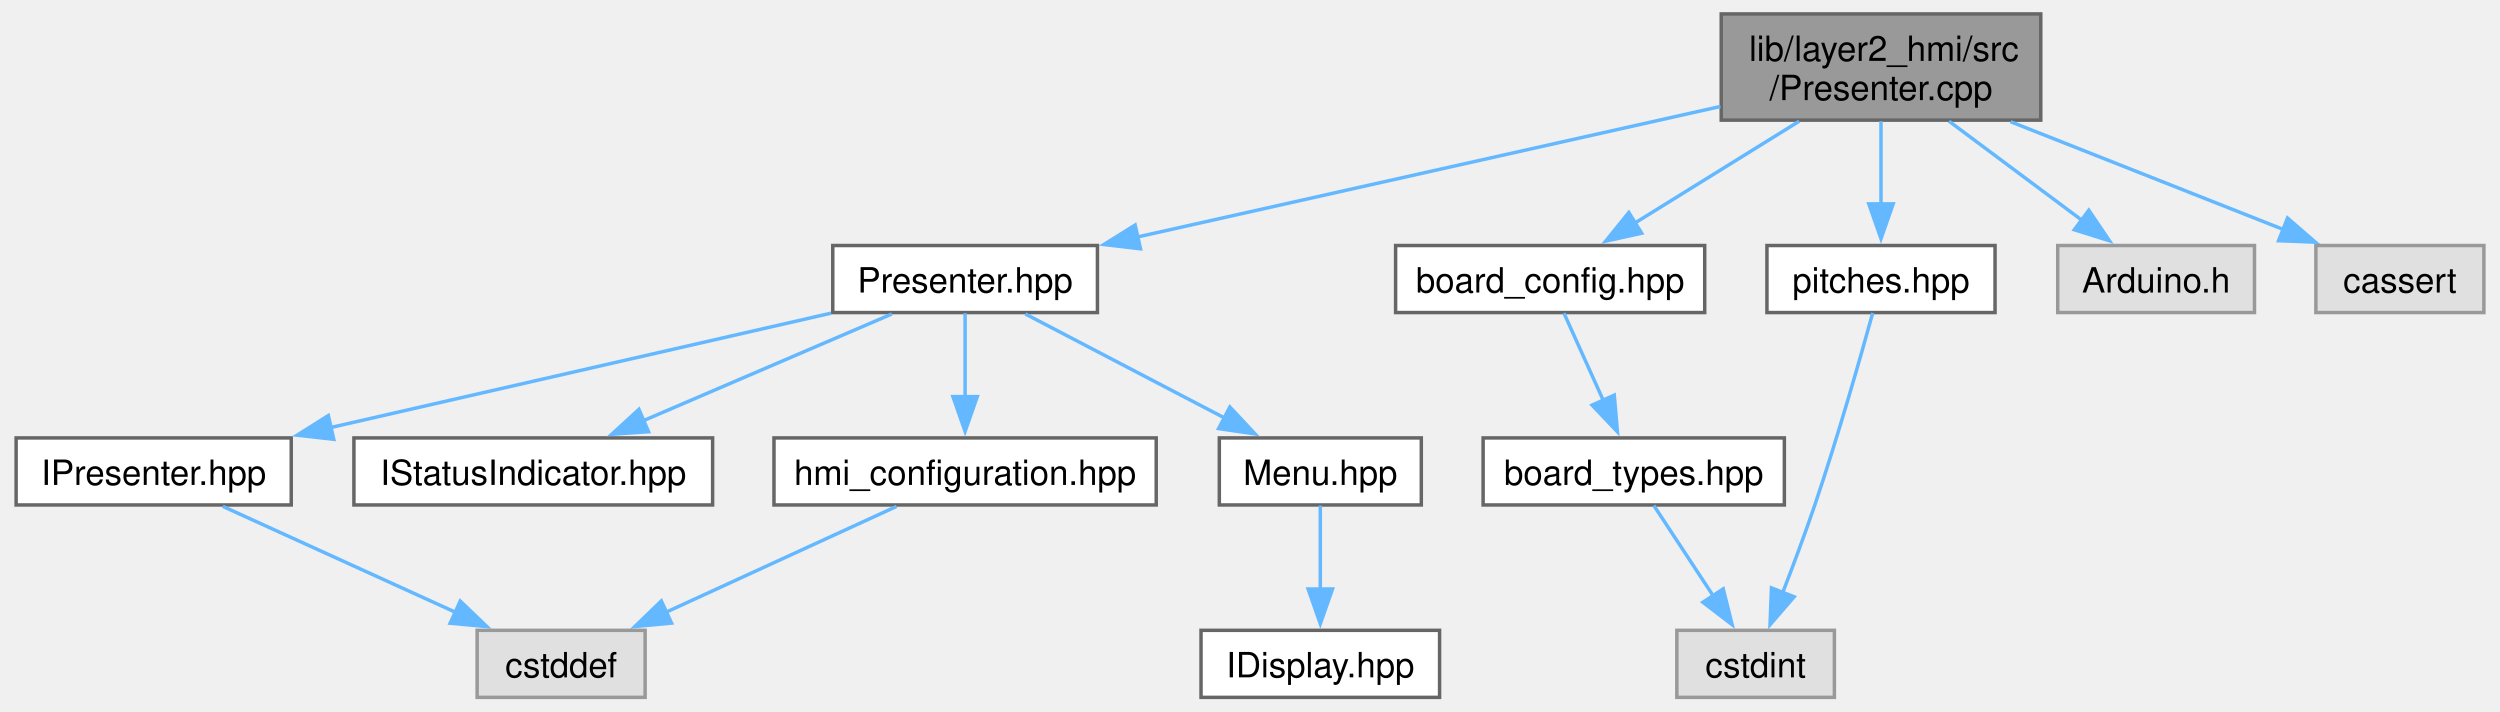
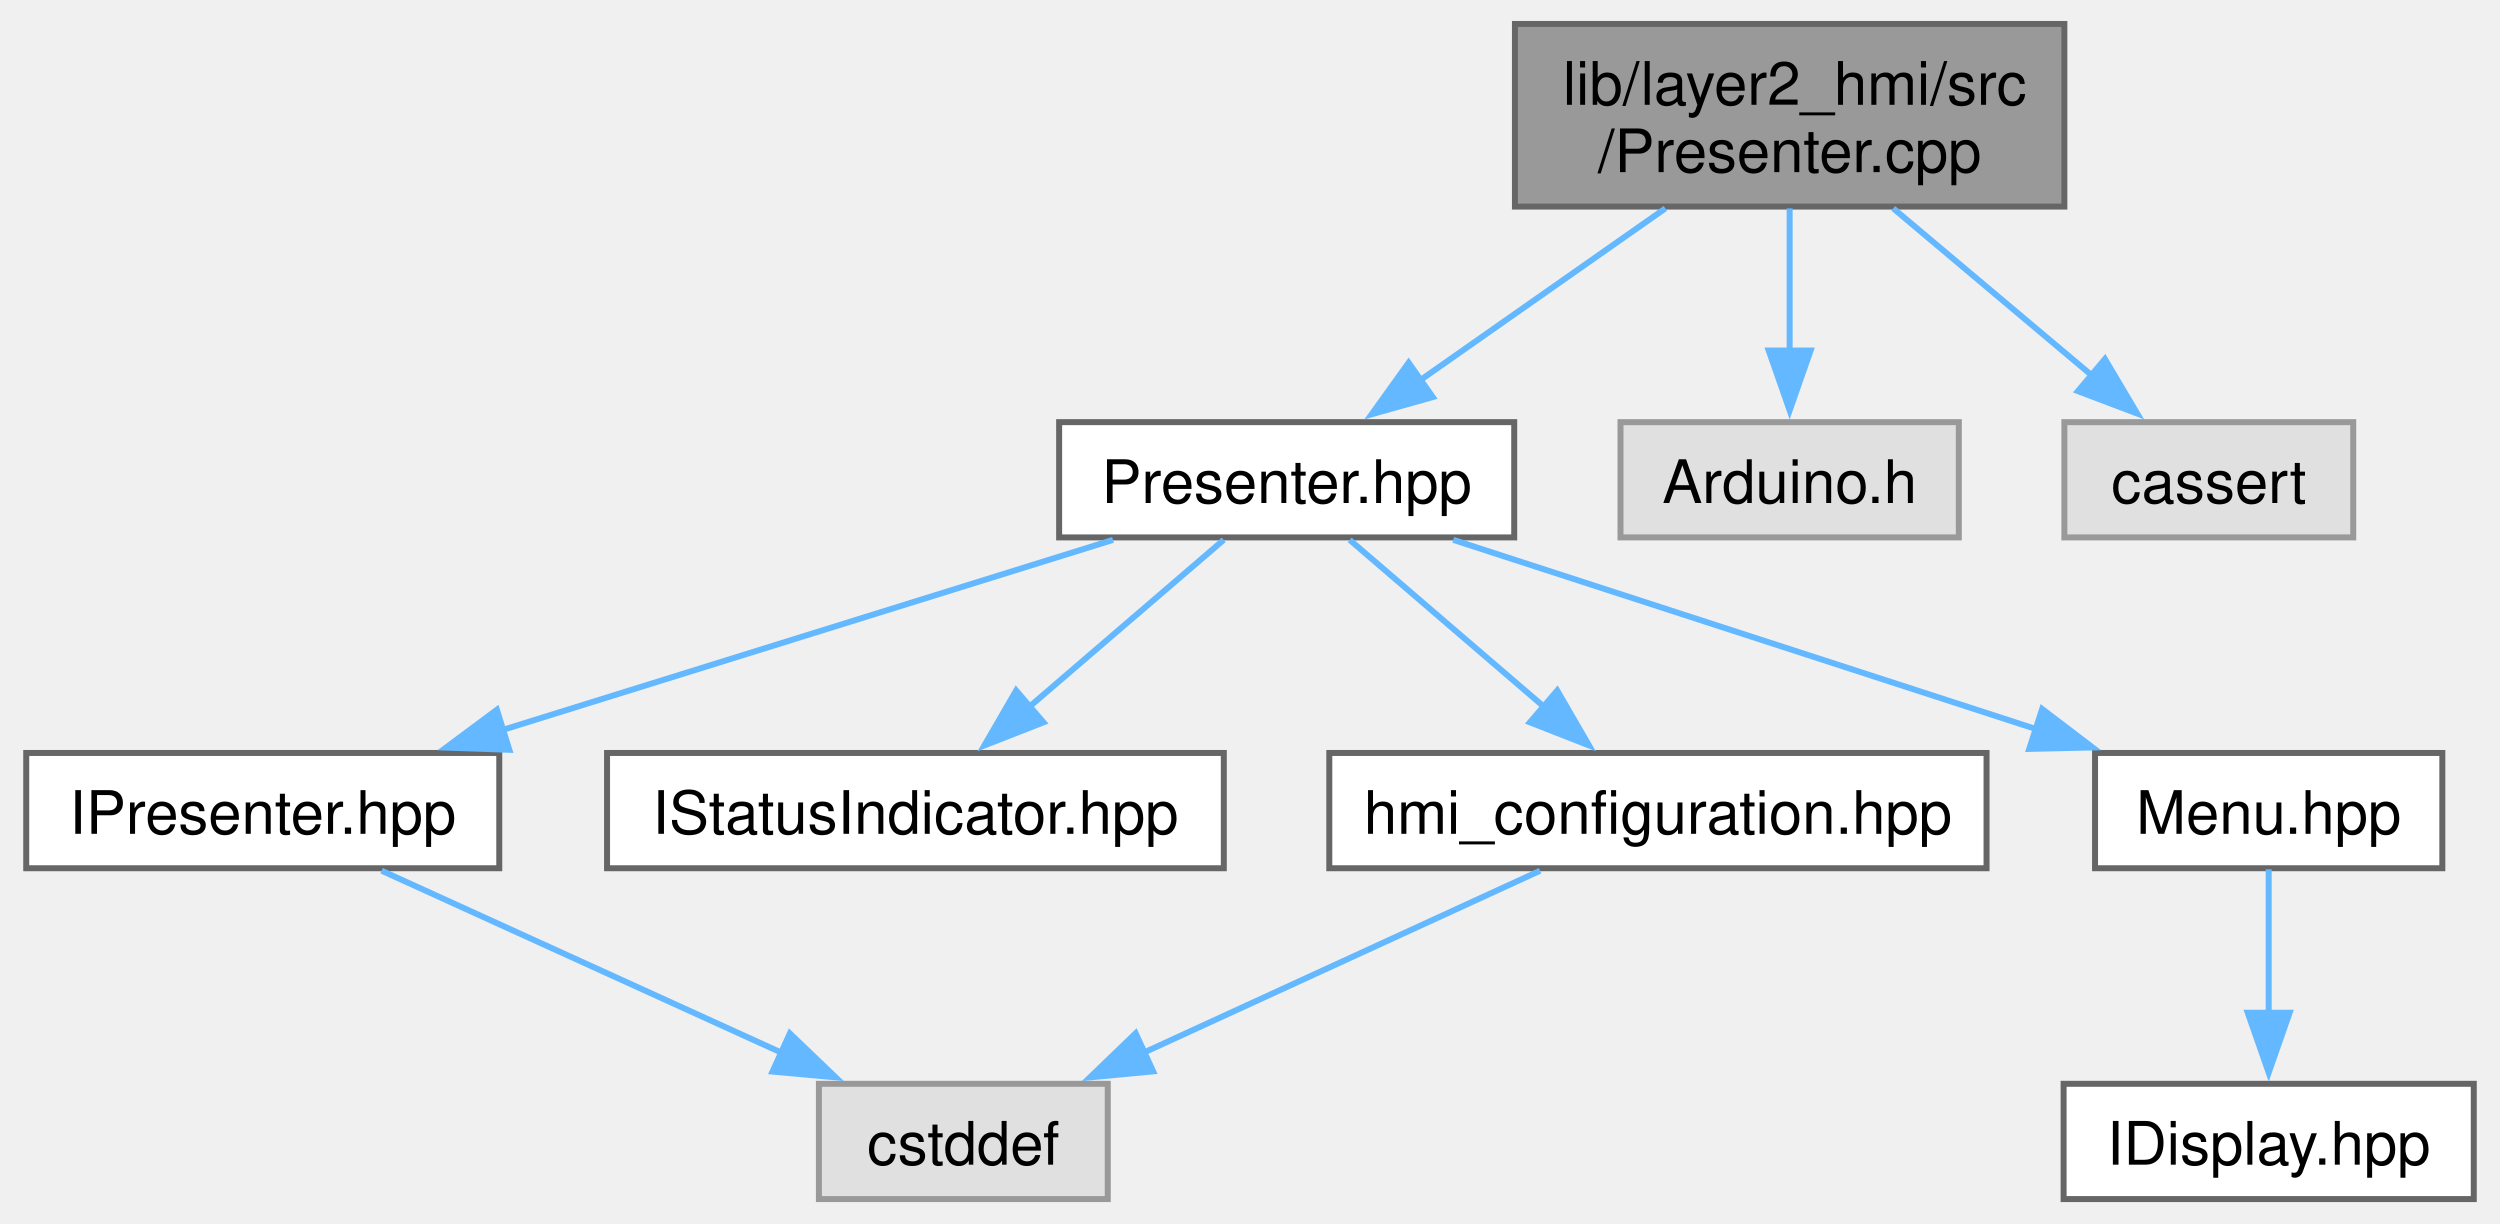
- <svg xmlns="http://www.w3.org/2000/svg" xmlns:xlink="http://www.w3.org/1999/xlink" width="717pt" height="204pt" viewBox="0.00 0.00 716.62 204.25">
+ <svg xmlns="http://www.w3.org/2000/svg" xmlns:xlink="http://www.w3.org/1999/xlink" width="417pt" height="204pt" viewBox="0.00 0.00 416.75 204.25">
  <g id="graph0" class="graph" transform="scale(1 1) rotate(0) translate(4 200.25)">
    <g id="Node000001" class="node">
      <g id="a_Node000001">
        <a xlink:title=" ">
-           <polygon fill="#999999" stroke="#666666" points="581.38,-196.25 489.62,-196.25 489.62,-165.75 581.38,-165.75 581.38,-196.25" />
-           <text text-anchor="start" x="497.62" y="-182.75" font-family="Helvetica,sans-Serif" font-size="10.00">lib/layer2_hmi/src</text>
-           <text text-anchor="middle" x="535.5" y="-171.5" font-family="Helvetica,sans-Serif" font-size="10.00">/Presenter.cpp</text>
+           <polygon fill="#999999" stroke="#666666" points="340.38,-196.25 248.62,-196.25 248.62,-165.75 340.38,-165.75 340.38,-196.25" />
+           <text text-anchor="start" x="256.62" y="-182.75" font-family="Helvetica,sans-Serif" font-size="10.00">lib/layer2_hmi/src</text>
+           <text text-anchor="middle" x="294.5" y="-171.5" font-family="Helvetica,sans-Serif" font-size="10.00">/Presenter.cpp</text>
        </a>
      </g>
    </g>
    <g id="Node000002" class="node">
      <g id="a_Node000002">
        <a xlink:href="Presenter_8hpp.xhtml" target="_top" xlink:title=" ">
-           <polygon fill="white" stroke="#666666" points="310.5,-129.75 234.5,-129.75 234.5,-110.5 310.5,-110.5 310.5,-129.75" />
-           <text text-anchor="middle" x="272.5" y="-116.25" font-family="Helvetica,sans-Serif" font-size="10.00">Presenter.hpp</text>
+           <polygon fill="white" stroke="#666666" points="248.5,-129.75 172.5,-129.75 172.5,-110.5 248.5,-110.5 248.5,-129.75" />
+           <text text-anchor="middle" x="210.5" y="-116.25" font-family="Helvetica,sans-Serif" font-size="10.00">Presenter.hpp</text>
        </a>
      </g>
    </g>
    <g id="edge1_Node000001_Node000002" class="edge">
      <g id="a_edge1_Node000001_Node000002">
        <a xlink:title=" ">
-           <path fill="none" stroke="#63b8ff" d="M489.39,-169.68C442.47,-159.17 370.01,-142.95 321.93,-132.19" />
-           <polygon fill="#63b8ff" stroke="#63b8ff" points="322.86,-128.81 312.34,-130.04 321.33,-135.64 322.86,-128.81" />
+           <path fill="none" stroke="#63b8ff" d="M273.74,-165.45C261.32,-156.74 245.53,-145.68 232.84,-136.78" />
+           <polygon fill="#63b8ff" stroke="#63b8ff" points="234.89,-133.94 224.69,-131.07 230.87,-139.68 234.89,-133.94" />
        </a>
      </g>
    </g>
    <g id="Node000009" class="node">
      <g id="a_Node000009">
-         <a xlink:href="board__config_8hpp.xhtml" target="_top" xlink:title="Provides named objects for the pins provided by the board.">
-           <polygon fill="white" stroke="#666666" points="484.88,-129.75 396.12,-129.75 396.12,-110.5 484.88,-110.5 484.88,-129.75" />
-           <text text-anchor="middle" x="440.5" y="-116.25" font-family="Helvetica,sans-Serif" font-size="10.00">board_config.hpp</text>
+         <a xlink:title=" ">
+           <polygon fill="#e0e0e0" stroke="#999999" points="322.75,-129.75 266.25,-129.75 266.25,-110.5 322.75,-110.5 322.75,-129.75" />
+           <text text-anchor="middle" x="294.5" y="-116.25" font-family="Helvetica,sans-Serif" font-size="10.00">Arduino.h</text>
        </a>
      </g>
    </g>
    <g id="edge9_Node000001_Node000009" class="edge">
      <g id="a_edge9_Node000001_Node000009">
        <a xlink:title=" ">
-           <path fill="none" stroke="#63b8ff" d="M512.02,-165.45C497.69,-156.57 479.41,-145.24 464.92,-136.26" />
-           <polygon fill="#63b8ff" stroke="#63b8ff" points="466.78,-133.29 456.43,-131 463.09,-139.24 466.78,-133.29" />
+           <path fill="none" stroke="#63b8ff" d="M294.5,-165.45C294.5,-158.21 294.5,-149.34 294.5,-141.44" />
+           <polygon fill="#63b8ff" stroke="#63b8ff" points="298,-141.71 294.5,-131.71 291,-141.71 298,-141.71" />
        </a>
      </g>
    </g>
-     <g id="Node000012" class="node">
-       <g id="a_Node000012">
-         <a xlink:href="pitches_8hpp.xhtml" target="_top" xlink:title=" ">
-           <polygon fill="white" stroke="#666666" points="568.25,-129.75 502.75,-129.75 502.75,-110.5 568.25,-110.5 568.25,-129.75" />
-           <text text-anchor="middle" x="535.5" y="-116.25" font-family="Helvetica,sans-Serif" font-size="10.00">pitches.hpp</text>
+     <g id="Node000010" class="node">
+       <g id="a_Node000010">
+         <a xlink:title=" ">
+           <polygon fill="#e0e0e0" stroke="#999999" points="388.62,-129.75 340.38,-129.75 340.38,-110.5 388.62,-110.5 388.62,-129.75" />
+           <text text-anchor="middle" x="364.5" y="-116.25" font-family="Helvetica,sans-Serif" font-size="10.00">cassert</text>
        </a>
      </g>
    </g>
-     <g id="edge12_Node000001_Node000012" class="edge">
-       <g id="a_edge12_Node000001_Node000012">
+     <g id="edge10_Node000001_Node000010" class="edge">
+       <g id="a_edge10_Node000001_Node000010">
        <a xlink:title=" ">
-           <path fill="none" stroke="#63b8ff" d="M535.5,-165.45C535.5,-158.21 535.5,-149.34 535.5,-141.44" />
-           <polygon fill="#63b8ff" stroke="#63b8ff" points="539,-141.71 535.5,-131.71 532,-141.71 539,-141.71" />
-         </a>
-       </g>
-     </g>
-     <g id="Node000013" class="node">
-       <g id="a_Node000013">
-         <a xlink:title=" ">
-           <polygon fill="#e0e0e0" stroke="#999999" points="642.75,-129.75 586.25,-129.75 586.25,-110.5 642.75,-110.5 642.75,-129.75" />
-           <text text-anchor="middle" x="614.5" y="-116.25" font-family="Helvetica,sans-Serif" font-size="10.00">Arduino.h</text>
-         </a>
-       </g>
-     </g>
-     <g id="edge14_Node000001_Node000013" class="edge">
-       <g id="a_edge14_Node000001_Node000013">
-         <a xlink:title=" ">
-           <path fill="none" stroke="#63b8ff" d="M555.03,-165.45C566.59,-156.83 581.26,-145.9 593.13,-137.05" />
-           <polygon fill="#63b8ff" stroke="#63b8ff" points="595.18,-139.89 601.11,-131.11 591,-134.27 595.18,-139.89" />
-         </a>
-       </g>
-     </g>
-     <g id="Node000014" class="node">
-       <g id="a_Node000014">
-         <a xlink:title=" ">
-           <polygon fill="#e0e0e0" stroke="#999999" points="708.62,-129.75 660.38,-129.75 660.38,-110.5 708.62,-110.5 708.62,-129.75" />
-           <text text-anchor="middle" x="684.5" y="-116.25" font-family="Helvetica,sans-Serif" font-size="10.00">cassert</text>
-         </a>
-       </g>
-     </g>
-     <g id="edge15_Node000001_Node000014" class="edge">
-       <g id="a_edge15_Node000001_Node000014">
-         <a xlink:title=" ">
-           <path fill="none" stroke="#63b8ff" d="M572.71,-165.3C596.82,-155.77 627.95,-143.47 651.24,-134.27" />
-           <polygon fill="#63b8ff" stroke="#63b8ff" points="652.23,-137.64 660.24,-130.71 649.66,-131.13 652.23,-137.64" />
+           <path fill="none" stroke="#63b8ff" d="M311.8,-165.45C321.85,-157 334.53,-146.33 344.93,-137.58" />
+           <polygon fill="#63b8ff" stroke="#63b8ff" points="347.15,-140.29 352.55,-131.18 342.64,-134.93 347.15,-140.29" />
        </a>
      </g>
    </g>
    <g id="Node000003" class="node">
      <g id="a_Node000003">
        <a xlink:href="IPresenter_8hpp.xhtml" target="_top" xlink:title=" ">
          <polygon fill="white" stroke="#666666" points="79,-74.5 0,-74.5 0,-55.25 79,-55.25 79,-74.5" />
          <text text-anchor="middle" x="39.5" y="-61" font-family="Helvetica,sans-Serif" font-size="10.00">IPresenter.hpp</text>
        </a>
      </g>
    </g>
    <g id="edge2_Node000002_Node000003" class="edge">
      <g id="a_edge2_Node000002_Node000003">
        <a xlink:title=" ">
-           <path fill="none" stroke="#63b8ff" d="M234.02,-110.33C194.75,-101.36 133.58,-87.38 90.34,-77.49" />
-           <polygon fill="#63b8ff" stroke="#63b8ff" points="91.21,-74.1 80.68,-75.29 89.65,-80.93 91.21,-74.1" />
+           <path fill="none" stroke="#63b8ff" d="M181.49,-110.09C153.49,-101.37 110.84,-88.09 79.6,-78.36" />
+           <polygon fill="#63b8ff" stroke="#63b8ff" points="80.68,-75.03 70.1,-75.4 78.6,-81.72 80.68,-75.03" />
        </a>
      </g>
    </g>
    <g id="Node000005" class="node">
      <g id="a_Node000005">
        <a xlink:href="IStatusIndicator_8hpp.xhtml" target="_top" xlink:title=" ">
          <polygon fill="white" stroke="#666666" points="200,-74.5 97,-74.5 97,-55.25 200,-55.25 200,-74.5" />
          <text text-anchor="middle" x="148.5" y="-61" font-family="Helvetica,sans-Serif" font-size="10.00">IStatusIndicator.hpp</text>
        </a>
      </g>
    </g>
    <g id="edge4_Node000002_Node000005" class="edge">
      <g id="a_edge4_Node000002_Node000005">
        <a xlink:title=" ">
-           <path fill="none" stroke="#63b8ff" d="M251.47,-110.09C231.87,-101.68 202.39,-89.02 179.99,-79.4" />
-           <polygon fill="#63b8ff" stroke="#63b8ff" points="181.6,-76.28 171.03,-75.55 178.84,-82.71 181.6,-76.28" />
+           <path fill="none" stroke="#63b8ff" d="M199.98,-110.09C191.11,-102.47 178.19,-91.37 167.51,-82.2" />
+           <polygon fill="#63b8ff" stroke="#63b8ff" points="169.88,-79.62 160.01,-75.76 165.32,-84.93 169.88,-79.62" />
        </a>
      </g>
    </g>
    <g id="Node000006" class="node">
      <g id="a_Node000006">
        <a xlink:href="Menu_8hpp.xhtml" target="_top" xlink:title=" ">
          <polygon fill="white" stroke="#666666" points="403.5,-74.5 345.5,-74.5 345.5,-55.25 403.5,-55.25 403.5,-74.5" />
          <text text-anchor="middle" x="374.5" y="-61" font-family="Helvetica,sans-Serif" font-size="10.00">Menu.hpp</text>
        </a>
      </g>
    </g>
    <g id="edge5_Node000002_Node000006" class="edge">
      <g id="a_edge5_Node000002_Node000006">
        <a xlink:title=" ">
-           <path fill="none" stroke="#63b8ff" d="M289.8,-110.09C305.48,-101.91 328.85,-89.71 347.08,-80.19" />
-           <polygon fill="#63b8ff" stroke="#63b8ff" points="348.53,-83.38 355.77,-75.65 345.29,-77.18 348.53,-83.38" />
+           <path fill="none" stroke="#63b8ff" d="M238.32,-110.09C265.06,-101.41 305.72,-88.21 335.65,-78.49" />
+           <polygon fill="#63b8ff" stroke="#63b8ff" points="336.67,-81.84 345.1,-75.42 334.51,-75.18 336.67,-81.84" />
        </a>
      </g>
    </g>
    <g id="Node000008" class="node">
      <g id="a_Node000008">
        <a xlink:href="hmi__configuration_8hpp.xhtml" target="_top" xlink:title=" ">
          <polygon fill="white" stroke="#666666" points="327.38,-74.5 217.62,-74.5 217.62,-55.25 327.38,-55.25 327.38,-74.5" />
          <text text-anchor="middle" x="272.5" y="-61" font-family="Helvetica,sans-Serif" font-size="10.00">hmi_configuration.hpp</text>
        </a>
      </g>
    </g>
    <g id="edge7_Node000002_Node000008" class="edge">
      <g id="a_edge7_Node000002_Node000008">
        <a xlink:title=" ">
-           <path fill="none" stroke="#63b8ff" d="M272.5,-110.33C272.5,-103.82 272.5,-94.67 272.5,-86.37" />
-           <polygon fill="#63b8ff" stroke="#63b8ff" points="276,-86.37 272.5,-76.37 269,-86.37 276,-86.37" />
+           <path fill="none" stroke="#63b8ff" d="M221.02,-110.09C229.89,-102.47 242.81,-91.37 253.49,-82.2" />
+           <polygon fill="#63b8ff" stroke="#63b8ff" points="255.68,-84.93 260.99,-75.76 251.12,-79.62 255.68,-84.93" />
        </a>
      </g>
    </g>
    <g id="Node000004" class="node">
      <g id="a_Node000004">
        <a xlink:title=" ">
          <polygon fill="#e0e0e0" stroke="#999999" points="180.62,-19.25 132.38,-19.25 132.38,0 180.62,0 180.62,-19.25" />
          <text text-anchor="middle" x="156.5" y="-5.75" font-family="Helvetica,sans-Serif" font-size="10.00">cstddef</text>
        </a>
      </g>
    </g>
    <g id="edge3_Node000003_Node000004" class="edge">
      <g id="a_edge3_Node000003_Node000004">
        <a xlink:title=" ">
          <path fill="none" stroke="#63b8ff" d="M59.35,-54.84C77.67,-46.5 105.15,-34 126.21,-24.41" />
          <polygon fill="#63b8ff" stroke="#63b8ff" points="127.53,-27.66 135.18,-20.33 124.63,-21.29 127.53,-27.66" />
        </a>
      </g>
    </g>
    <g id="Node000007" class="node">
      <g id="a_Node000007">
        <a xlink:href="IDisplay_8hpp.xhtml" target="_top" xlink:title=" ">
          <polygon fill="white" stroke="#666666" points="408.75,-19.25 340.25,-19.25 340.25,0 408.75,0 408.75,-19.25" />
          <text text-anchor="middle" x="374.5" y="-5.75" font-family="Helvetica,sans-Serif" font-size="10.00">IDisplay.hpp</text>
        </a>
      </g>
    </g>
    <g id="edge6_Node000006_Node000007" class="edge">
      <g id="a_edge6_Node000006_Node000007">
        <a xlink:title=" ">
          <path fill="none" stroke="#63b8ff" d="M374.5,-55.08C374.5,-48.57 374.5,-39.42 374.5,-31.12" />
          <polygon fill="#63b8ff" stroke="#63b8ff" points="378,-31.12 374.5,-21.12 371,-31.12 378,-31.12" />
        </a>
      </g>
    </g>
    <g id="edge8_Node000008_Node000004" class="edge">
      <g id="a_edge8_Node000008_Node000004">
        <a xlink:title=" ">
          <path fill="none" stroke="#63b8ff" d="M252.82,-54.84C234.66,-46.5 207.42,-34 186.53,-24.41" />
          <polygon fill="#63b8ff" stroke="#63b8ff" points="188.2,-21.33 177.65,-20.33 185.28,-27.69 188.2,-21.33" />
        </a>
      </g>
    </g>
-     <g id="Node000010" class="node">
-       <g id="a_Node000010">
-         <a xlink:href="board__types_8hpp.xhtml" target="_top" xlink:title=" ">
-           <polygon fill="white" stroke="#666666" points="507.75,-74.5 421.25,-74.5 421.25,-55.25 507.75,-55.25 507.75,-74.5" />
-           <text text-anchor="middle" x="464.5" y="-61" font-family="Helvetica,sans-Serif" font-size="10.00">board_types.hpp</text>
-         </a>
-       </g>
-     </g>
-     <g id="edge10_Node000009_Node000010" class="edge">
-       <g id="a_edge10_Node000009_Node000010">
-         <a xlink:title=" ">
-           <path fill="none" stroke="#63b8ff" d="M444.46,-110.33C447.54,-103.51 451.91,-93.81 455.79,-85.2" />
-           <polygon fill="#63b8ff" stroke="#63b8ff" points="458.91,-86.79 459.83,-76.24 452.53,-83.92 458.91,-86.79" />
-         </a>
-       </g>
-     </g>
-     <g id="Node000011" class="node">
-       <g id="a_Node000011">
-         <a xlink:title=" ">
-           <polygon fill="#e0e0e0" stroke="#999999" points="522.12,-19.25 476.88,-19.25 476.88,0 522.12,0 522.12,-19.25" />
-           <text text-anchor="middle" x="499.5" y="-5.75" font-family="Helvetica,sans-Serif" font-size="10.00">cstdint</text>
-         </a>
-       </g>
-     </g>
-     <g id="edge11_Node000010_Node000011" class="edge">
-       <g id="a_edge11_Node000010_Node000011">
-         <a xlink:title=" ">
-           <path fill="none" stroke="#63b8ff" d="M470.28,-55.08C474.91,-48.03 481.57,-37.9 487.37,-29.08" />
-           <polygon fill="#63b8ff" stroke="#63b8ff" points="490.2,-31.15 492.76,-20.87 484.35,-27.31 490.2,-31.15" />
-         </a>
-       </g>
-     </g>
-     <g id="edge13_Node000012_Node000011" class="edge">
-       <g id="a_edge13_Node000012_Node000011">
-         <a xlink:title=" ">
-           <path fill="none" stroke="#63b8ff" d="M533.12,-110.38C529.71,-98.02 523.11,-74.76 516.5,-55.25 513.67,-46.91 510.27,-37.8 507.25,-30.01" />
-           <polygon fill="#63b8ff" stroke="#63b8ff" points="510.56,-28.87 503.64,-20.85 504.05,-31.44 510.56,-28.87" />
-         </a>
-       </g>
-     </g>
  </g>
</svg>
